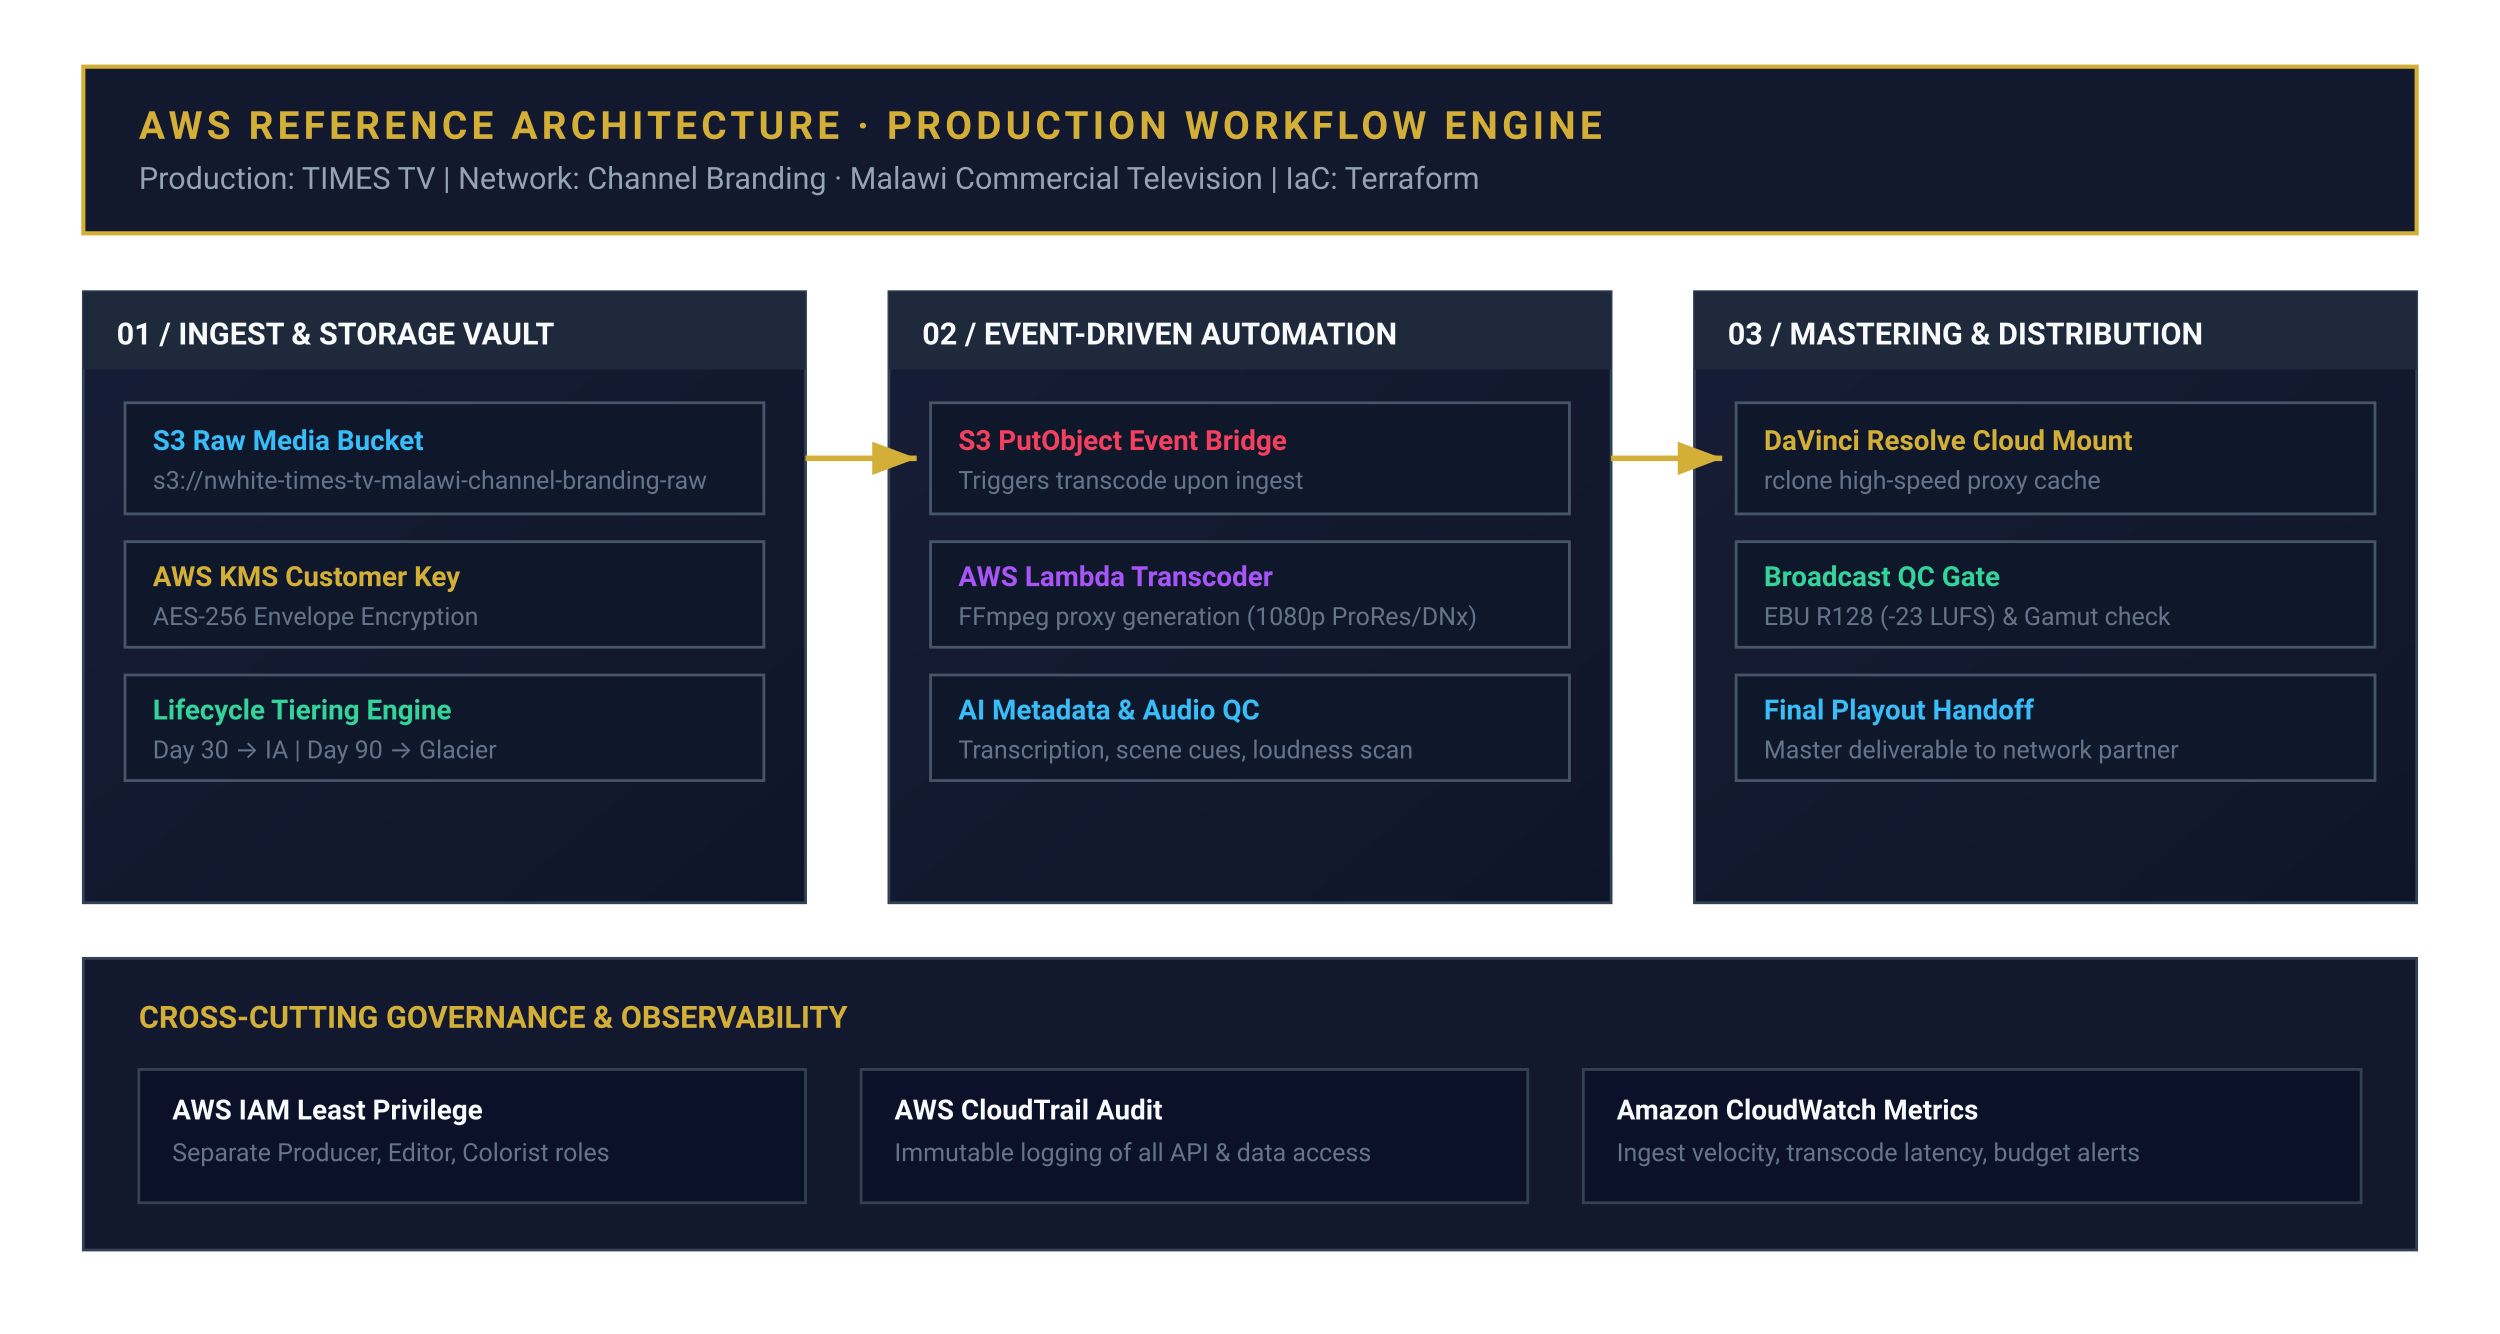
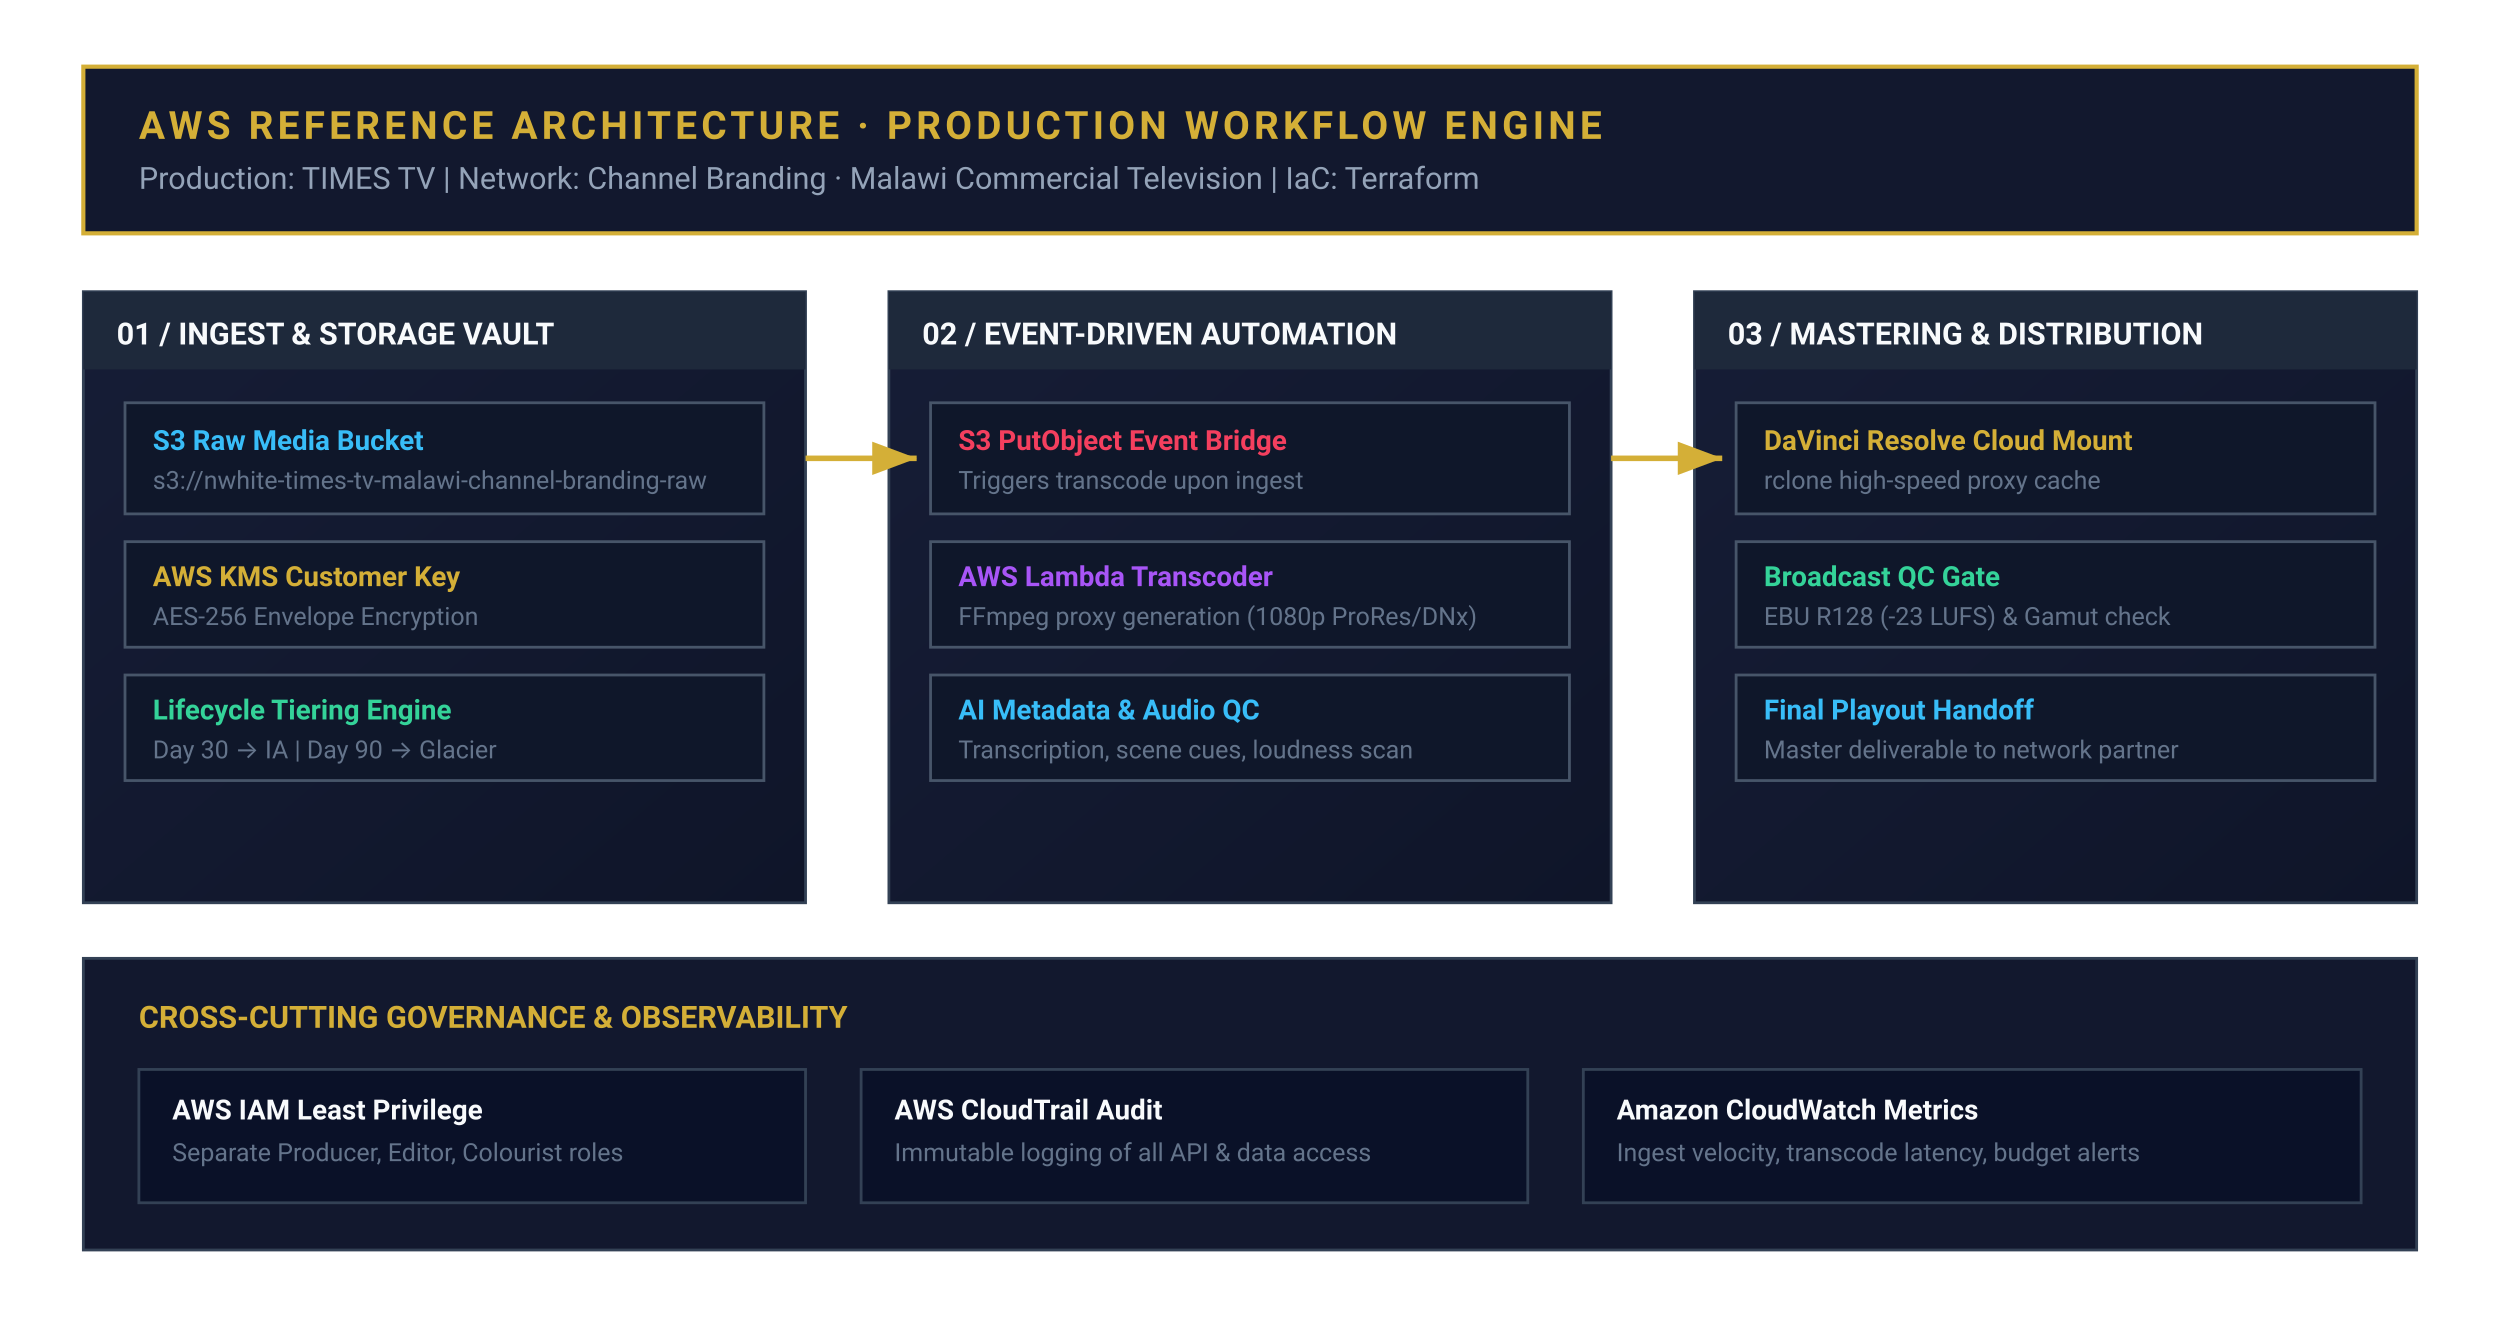
- <svg xmlns="http://www.w3.org/2000/svg" viewBox="0 0 900 480" style="background:#0a1128;font-family:system-ui,-apple-system,BlinkMacSystemFont,'Segoe UI',Roboto,sans-serif">
+ <svg xmlns="http://www.w3.org/2000/svg" width="900" height="480" viewBox="0 0 900 480" style="background:#0a1128;font-family:system-ui,-apple-system,BlinkMacSystemFont,'Segoe UI',Roboto,sans-serif">
  <defs>
    <linearGradient id="goldGrad" x1="0%" y1="0%" x2="100%" y2="100%">
      <stop offset="0%" stop-color="#D4AF37" />
      <stop offset="100%" stop-color="#AA820A" />
    </linearGradient>
    <linearGradient id="cardGrad" x1="0%" y1="0%" x2="100%" y2="100%">
      <stop offset="0%" stop-color="#161d36" />
      <stop offset="100%" stop-color="#0f1529" />
    </linearGradient>
    <marker id="arrow" markerWidth="8" markerHeight="6" refX="8" refY="3" orient="auto">
      <polygon points="0 0, 8 3, 0 6" fill="#D4AF37" />
    </marker>
  </defs>
  <rect x="30" y="24" width="840" height="60" rx="0" fill="#12182e" stroke="#D4AF37" stroke-width="1.5" />
  <text x="50" y="50" fill="#D4AF37" font-size="14" font-weight="700" letter-spacing="1.5">AWS REFERENCE ARCHITECTURE · PRODUCTION WORKFLOW ENGINE</text>
  <text x="50" y="68" fill="#94A3B8" font-size="11">Production: TIMES TV | Network: Channel Branding · Malawi Commercial Television | IaC: Terraform</text>
  <rect x="30" y="105" width="260" height="220" rx="0" fill="url(#cardGrad)" stroke="#334155" stroke-width="1" />
  <rect x="30" y="105" width="260" height="28" rx="0" fill="#1e293b" />
  <text x="42" y="124" fill="#F8FAFC" font-size="11" font-weight="600">01 / INGEST &amp; STORAGE VAULT</text>
  <rect x="45" y="145" width="230" height="40" rx="0" fill="#0f172a" stroke="#475569" stroke-width="1" />
  <text x="55" y="162" fill="#38BDF8" font-size="10" font-weight="600">S3 Raw Media Bucket</text>
  <text x="55" y="176" fill="#64748B" font-size="9">s3://nwhite-times-tv-malawi-channel-branding-raw</text>
  <rect x="45" y="195" width="230" height="38" rx="0" fill="#0f172a" stroke="#475569" stroke-width="1" />
  <text x="55" y="211" fill="#D4AF37" font-size="10" font-weight="600">AWS KMS Customer Key</text>
  <text x="55" y="225" fill="#64748B" font-size="9">AES-256 Envelope Encryption</text>
  <rect x="45" y="243" width="230" height="38" rx="0" fill="#0f172a" stroke="#475569" stroke-width="1" />
  <text x="55" y="259" fill="#34D399" font-size="10" font-weight="600">Lifecycle Tiering Engine</text>
  <text x="55" y="273" fill="#64748B" font-size="9">Day 30 → IA | Day 90 → Glacier</text>
  <rect x="320" y="105" width="260" height="220" rx="0" fill="url(#cardGrad)" stroke="#334155" stroke-width="1" />
  <rect x="320" y="105" width="260" height="28" rx="0" fill="#1e293b" />
  <text x="332" y="124" fill="#F8FAFC" font-size="11" font-weight="600">02 / EVENT-DRIVEN AUTOMATION</text>
  <rect x="335" y="145" width="230" height="40" rx="0" fill="#0f172a" stroke="#475569" stroke-width="1" />
  <text x="345" y="162" fill="#F43F5E" font-size="10" font-weight="600">S3 PutObject Event Bridge</text>
  <text x="345" y="176" fill="#64748B" font-size="9">Triggers transcode upon ingest</text>
  <rect x="335" y="195" width="230" height="38" rx="0" fill="#0f172a" stroke="#475569" stroke-width="1" />
  <text x="345" y="211" fill="#A855F7" font-size="10" font-weight="600">AWS Lambda Transcoder</text>
  <text x="345" y="225" fill="#64748B" font-size="9">FFmpeg proxy generation (1080p ProRes/DNx)</text>
  <rect x="335" y="243" width="230" height="38" rx="0" fill="#0f172a" stroke="#475569" stroke-width="1" />
  <text x="345" y="259" fill="#38BDF8" font-size="10" font-weight="600">AI Metadata &amp; Audio QC</text>
  <text x="345" y="273" fill="#64748B" font-size="9">Transcription, scene cues, loudness scan</text>
  <rect x="610" y="105" width="260" height="220" rx="0" fill="url(#cardGrad)" stroke="#334155" stroke-width="1" />
  <rect x="610" y="105" width="260" height="28" rx="0" fill="#1e293b" />
  <text x="622" y="124" fill="#F8FAFC" font-size="11" font-weight="600">03 / MASTERING &amp; DISTRIBUTION</text>
  <rect x="625" y="145" width="230" height="40" rx="0" fill="#0f172a" stroke="#475569" stroke-width="1" />
  <text x="635" y="162" fill="#D4AF37" font-size="10" font-weight="600">DaVinci Resolve Cloud Mount</text>
  <text x="635" y="176" fill="#64748B" font-size="9">rclone high-speed proxy cache</text>
  <rect x="625" y="195" width="230" height="38" rx="0" fill="#0f172a" stroke="#475569" stroke-width="1" />
  <text x="635" y="211" fill="#34D399" font-size="10" font-weight="600">Broadcast QC Gate</text>
  <text x="635" y="225" fill="#64748B" font-size="9">EBU R128 (-23 LUFS) &amp; Gamut check</text>
  <rect x="625" y="243" width="230" height="38" rx="0" fill="#0f172a" stroke="#475569" stroke-width="1" />
  <text x="635" y="259" fill="#38BDF8" font-size="10" font-weight="600">Final Playout Handoff</text>
  <text x="635" y="273" fill="#64748B" font-size="9">Master deliverable to network partner</text>
  <line x1="290" y1="165" x2="330" y2="165" stroke="#D4AF37" stroke-width="2" marker-end="url(#arrow)" />
  <line x1="580" y1="165" x2="620" y2="165" stroke="#D4AF37" stroke-width="2" marker-end="url(#arrow)" />
  <rect x="30" y="345" width="840" height="105" rx="0" fill="#12182e" stroke="#334155" stroke-width="1" />
  <text x="50" y="370" fill="#D4AF37" font-size="11" font-weight="700">CROSS-CUTTING GOVERNANCE &amp; OBSERVABILITY</text>
  <rect x="50" y="385" width="240" height="48" rx="0" fill="#0a1128" stroke="#334155" stroke-width="1" />
  <text x="62" y="403" fill="#F8FAFC" font-size="10" font-weight="600">AWS IAM Least Privilege</text>
-   <text x="62" y="418" fill="#64748B" font-size="9">Separate Producer, Editor, Colorist roles</text>
+   <text x="62" y="418" fill="#64748B" font-size="9">Separate Producer, Editor, Colourist roles</text>
  <rect x="310" y="385" width="240" height="48" rx="0" fill="#0a1128" stroke="#334155" stroke-width="1" />
  <text x="322" y="403" fill="#F8FAFC" font-size="10" font-weight="600">AWS CloudTrail Audit</text>
  <text x="322" y="418" fill="#64748B" font-size="9">Immutable logging of all API &amp; data access</text>
  <rect x="570" y="385" width="280" height="48" rx="0" fill="#0a1128" stroke="#334155" stroke-width="1" />
  <text x="582" y="403" fill="#F8FAFC" font-size="10" font-weight="600">Amazon CloudWatch Metrics</text>
  <text x="582" y="418" fill="#64748B" font-size="9">Ingest velocity, transcode latency, budget alerts</text>
</svg>
